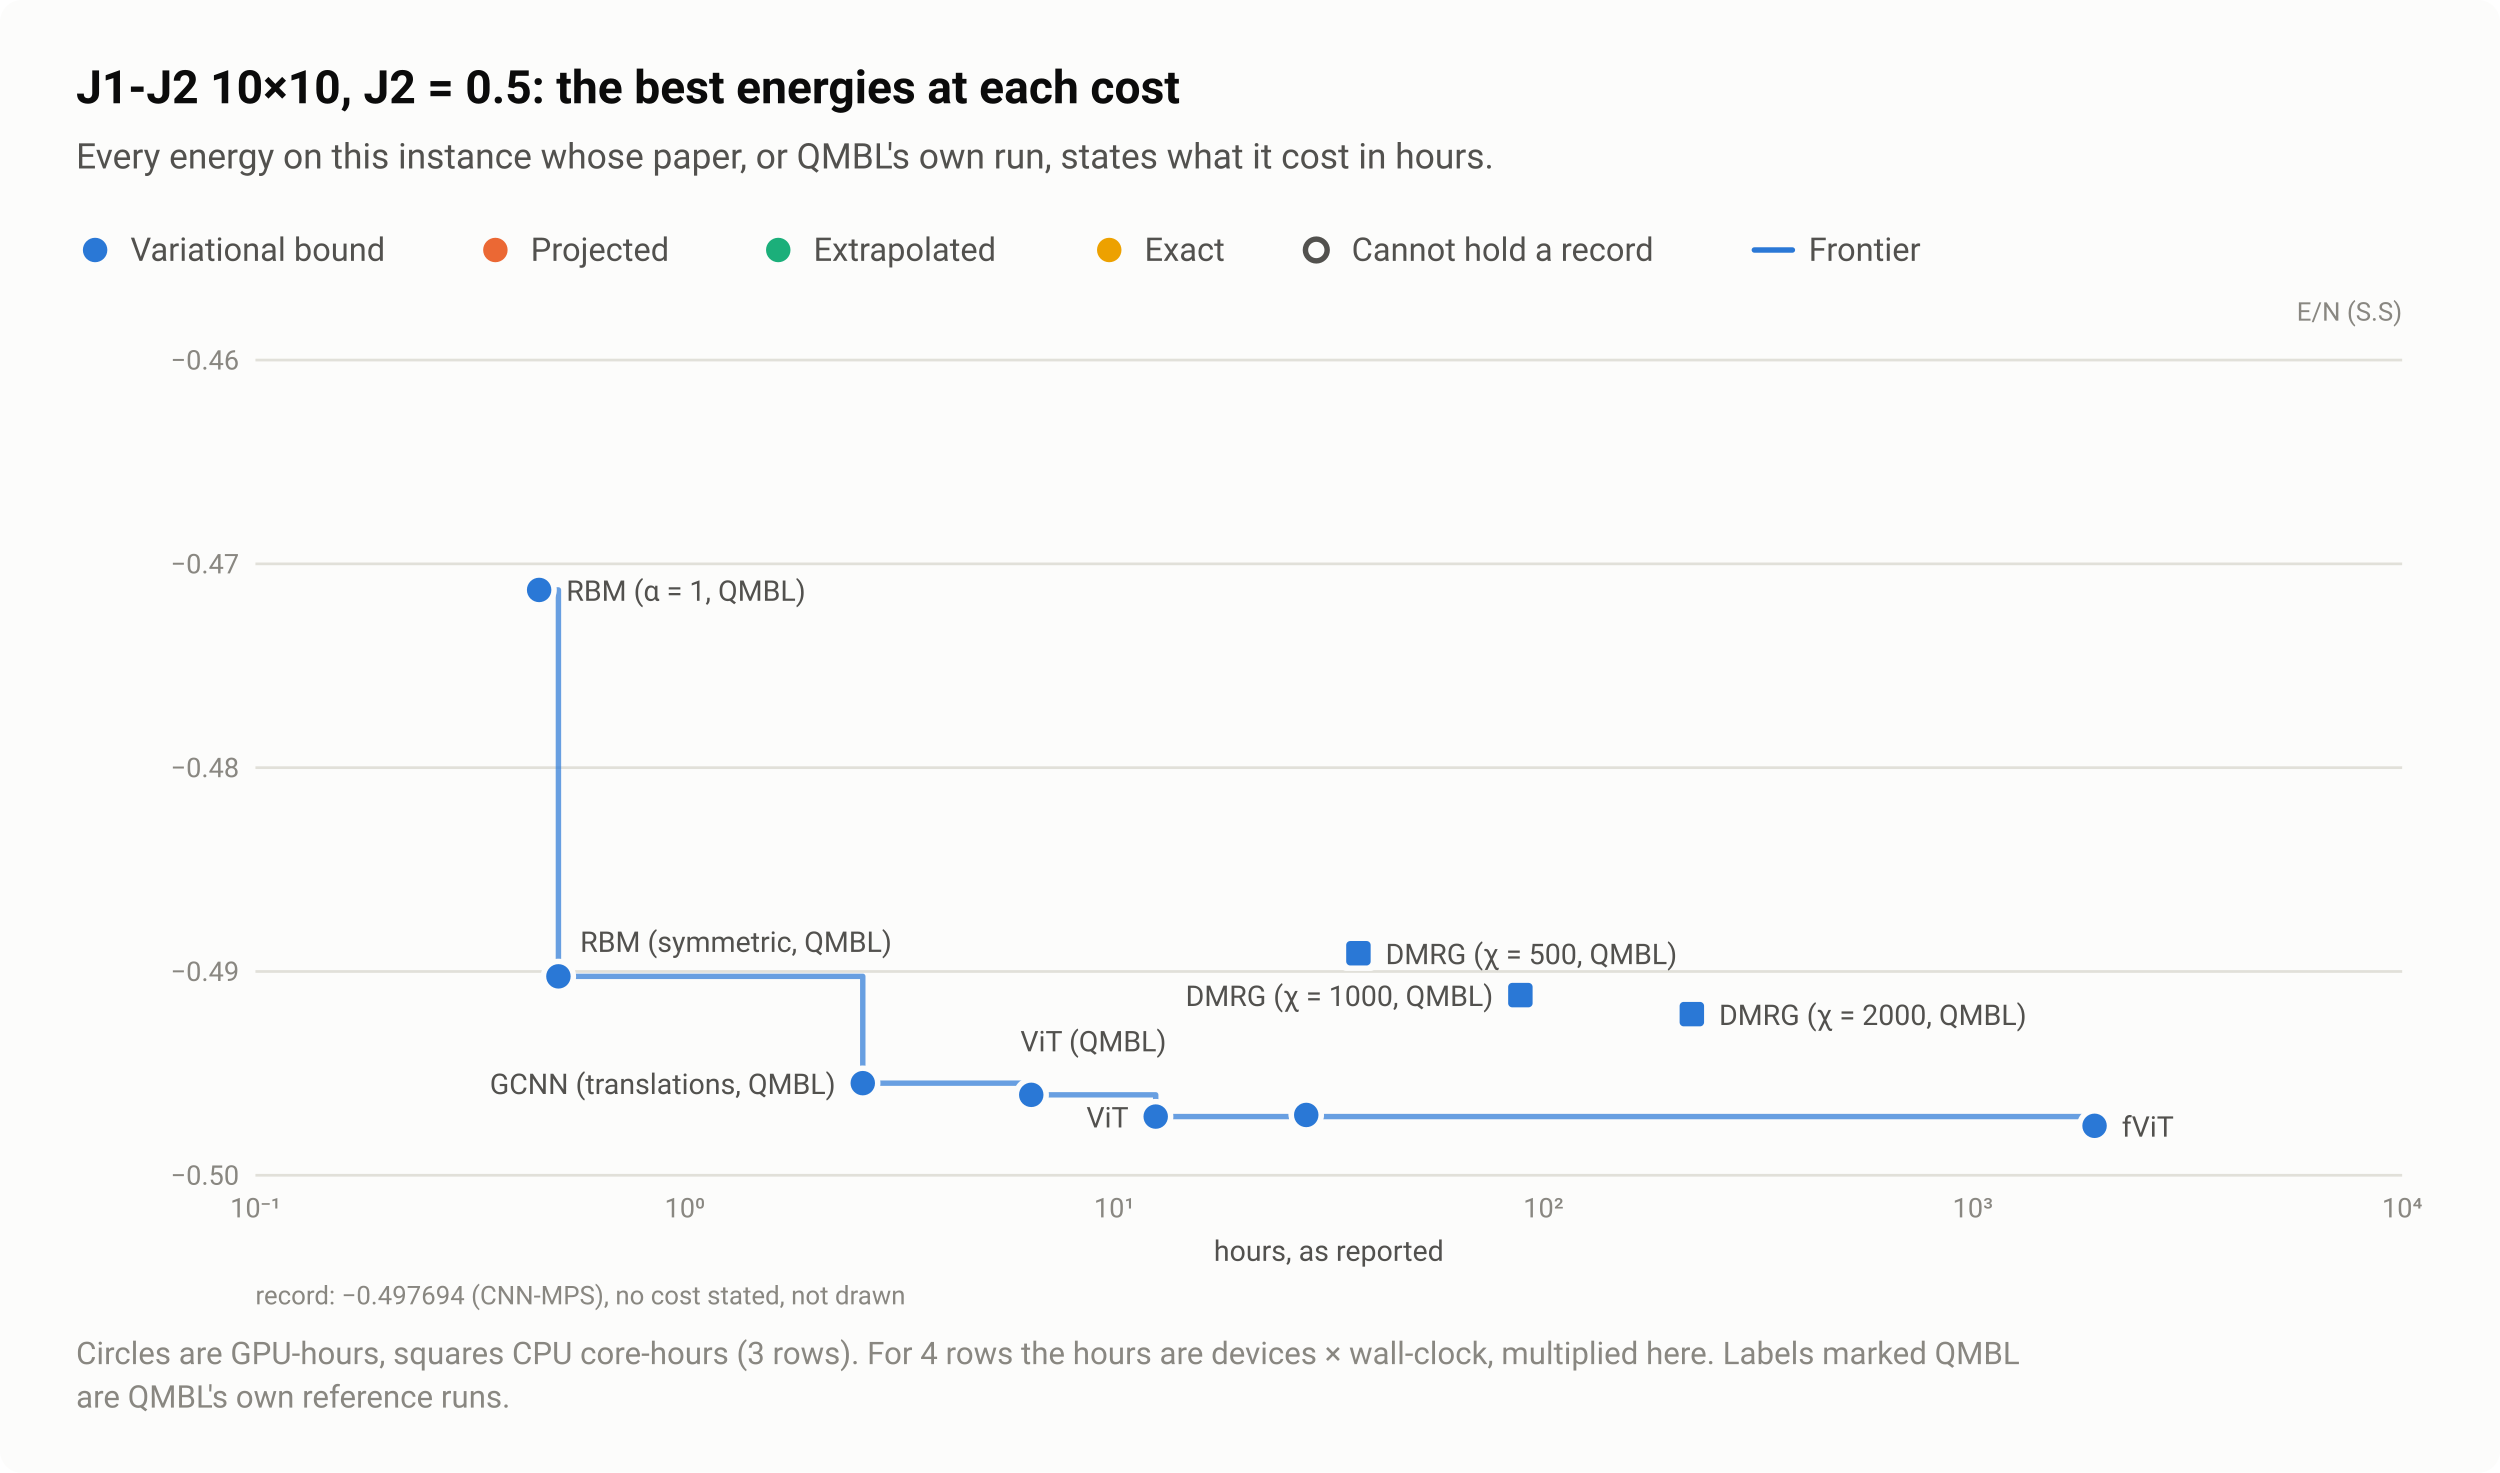
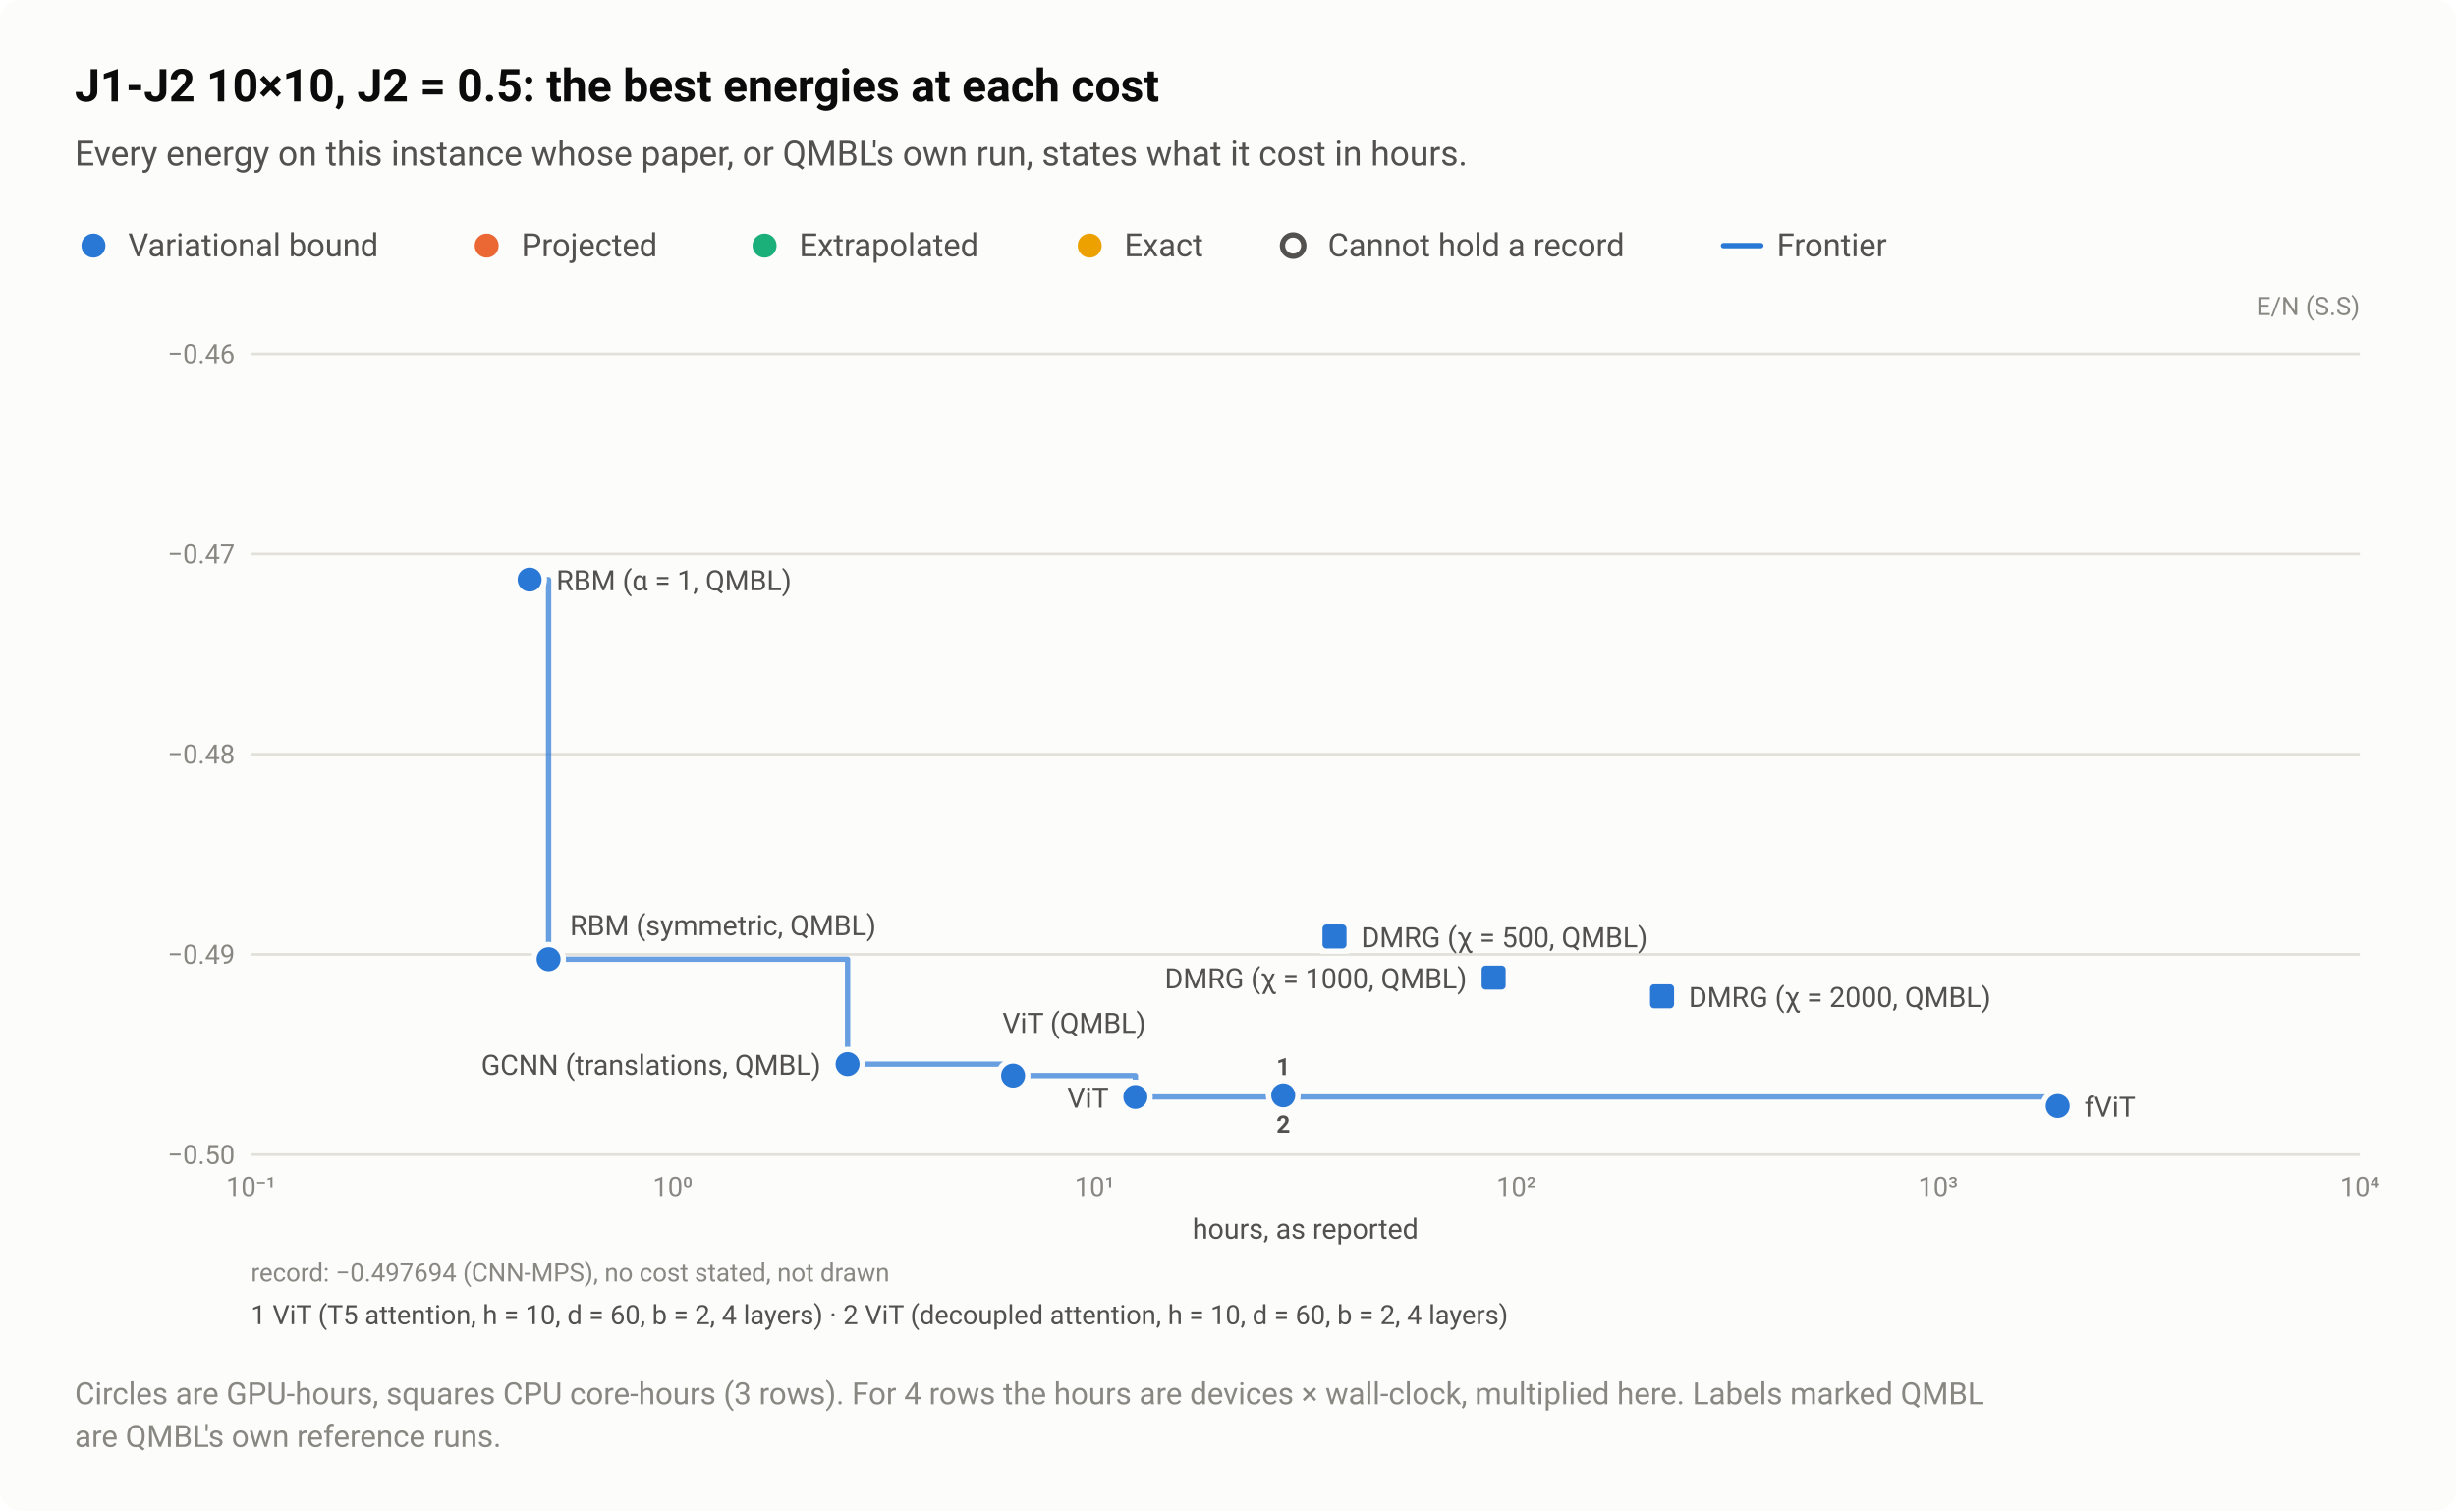
- <svg xmlns="http://www.w3.org/2000/svg" width="920" height="542" viewBox="0 0 920 542" role="img" aria-labelledby="title desc">
+ <svg xmlns="http://www.w3.org/2000/svg" width="920" height="566" viewBox="0 0 920 566" role="img" aria-labelledby="title desc">
  <style>text{font-family:system-ui,-apple-system,"Segoe UI",Roboto,"Helvetica Neue",Arial,sans-serif}</style>
-   <rect width="920" height="542" rx="8" fill="#fcfcfb" />
+   <rect width="920" height="566" rx="8" fill="#fcfcfb" />
  <text x="28" y="38" font-size="17" fill="#0b0b0b" font-weight="600">J1-J2 10×10, J2 = 0.5: the best energies at each cost</text>
  <text x="28" y="62" font-size="13" fill="#52514e">Every energy on this instance whose paper, or QMBL's own run, states what it cost in hours.</text>
  <circle cx="35" cy="92" r="6.5" fill="#fcfcfb" />
  <circle cx="35" cy="92" r="4.5" fill="#2a78d6" />
  <text x="48" y="96" font-size="12" fill="#52514e">Variational bound</text>
  <circle cx="182.3" cy="92" r="6.5" fill="#fcfcfb" />
  <circle cx="182.3" cy="92" r="4.5" fill="#eb6834" />
  <text x="195.3" y="96" font-size="12" fill="#52514e">Projected</text>
  <circle cx="286.4" cy="92" r="6.5" fill="#fcfcfb" />
  <circle cx="286.4" cy="92" r="4.5" fill="#1baf7a" />
  <text x="299.4" y="96" font-size="12" fill="#52514e">Extrapolated</text>
  <circle cx="408.2" cy="92" r="6.5" fill="#fcfcfb" />
  <circle cx="408.2" cy="92" r="4.5" fill="#eda100" />
  <text x="421.2" y="96" font-size="12" fill="#52514e">Exact</text>
  <circle cx="484.4" cy="92" r="6.5" fill="#fcfcfb" />
  <circle cx="484.4" cy="92" r="4" fill="#fcfcfb" stroke="#52514e" stroke-width="2" />
  <text x="497.4" y="96" font-size="12" fill="#52514e">Cannot hold a record</text>
  <path d="M645.6 92H659.6" stroke="#2a78d6" stroke-width="2" stroke-linecap="round" />
  <text x="665.6" y="96" font-size="12" fill="#52514e">Frontier</text>
  <text x="884" y="118" font-size="9.5" fill="#898781" text-anchor="end">E/N (S.S)</text>
  <path d="M94 432.5H884" stroke="#e1e0d9" stroke-width="1" />
  <text x="88" y="436" font-size="10" fill="#898781" text-anchor="end" style="font-variant-numeric:tabular-nums">−0.50</text>
  <path d="M94 357.5H884" stroke="#e1e0d9" stroke-width="1" />
  <text x="88" y="361" font-size="10" fill="#898781" text-anchor="end" style="font-variant-numeric:tabular-nums">−0.49</text>
  <path d="M94 282.5H884" stroke="#e1e0d9" stroke-width="1" />
  <text x="88" y="286" font-size="10" fill="#898781" text-anchor="end" style="font-variant-numeric:tabular-nums">−0.48</text>
  <path d="M94 207.5H884" stroke="#e1e0d9" stroke-width="1" />
  <text x="88" y="211" font-size="10" fill="#898781" text-anchor="end" style="font-variant-numeric:tabular-nums">−0.47</text>
  <path d="M94 132.5H884" stroke="#e1e0d9" stroke-width="1" />
  <text x="88" y="136" font-size="10" fill="#898781" text-anchor="end" style="font-variant-numeric:tabular-nums">−0.46</text>
  <text x="94" y="448" font-size="10" fill="#898781" text-anchor="middle" style="font-variant-numeric:tabular-nums">10⁻¹</text>
  <text x="252" y="448" font-size="10" fill="#898781" text-anchor="middle" style="font-variant-numeric:tabular-nums">10⁰</text>
  <text x="410" y="448" font-size="10" fill="#898781" text-anchor="middle" style="font-variant-numeric:tabular-nums">10¹</text>
  <text x="568" y="448" font-size="10" fill="#898781" text-anchor="middle" style="font-variant-numeric:tabular-nums">10²</text>
  <text x="726" y="448" font-size="10" fill="#898781" text-anchor="middle" style="font-variant-numeric:tabular-nums">10³</text>
  <text x="884" y="448" font-size="10" fill="#898781" text-anchor="middle" style="font-variant-numeric:tabular-nums">10⁴</text>
  <path d="M198.4 217.1H205.5V359.3H317.5V398.6H379.5V402.9H425.3V410.9H770.8V414.3" fill="none" stroke="#2a78d6" stroke-width="2" stroke-linejoin="round" stroke-linecap="round" opacity="0.7" />
  <a class="pt" href="/instances/#r-J1J2_square_100_P_0_5-222e496c">
    <circle cx="770.8" cy="414.3" r="6.5" fill="#fcfcfb" />
    <circle cx="770.8" cy="414.3" r="4.5" fill="#2a78d6" />
  </a>
  <a class="pt" href="/instances/#r-J1J2_square_100_P_0_5-0c62bd86">
    <circle cx="480.7" cy="409.7" r="6.5" fill="#fcfcfb" />
    <circle cx="480.7" cy="409.7" r="4.5" fill="#2a78d6" />
  </a>
  <a class="pt" href="/instances/#r-J1J2_square_100_P_0_5-5bc62a0e">
    <circle cx="480.7" cy="410.3" r="6.5" fill="#fcfcfb" />
    <circle cx="480.7" cy="410.3" r="4.5" fill="#2a78d6" />
  </a>
  <a class="pt" href="/instances/#r-J1J2_square_100_P_0_5-3709d247">
    <circle cx="425.3" cy="410.9" r="6.5" fill="#fcfcfb" />
    <circle cx="425.3" cy="410.9" r="4.5" fill="#2a78d6" />
  </a>
  <a class="pt" href="/instances/#r-J1J2_square_100_P_0_5-a0d6bd32">
    <rect x="493.4" y="344.3" width="13" height="13" rx="2" fill="#fcfcfb" />
    <rect x="495.4" y="346.3" width="9" height="9" rx="1.5" fill="#2a78d6" />
  </a>
  <a class="pt" href="/instances/#r-J1J2_square_100_P_0_5-40ca8799">
    <rect x="553" y="359.7" width="13" height="13" rx="2" fill="#fcfcfb" />
    <rect x="555" y="361.7" width="9" height="9" rx="1.5" fill="#2a78d6" />
  </a>
  <a class="pt" href="/instances/#r-J1J2_square_100_P_0_5-dac27471">
    <rect x="616.1" y="366.7" width="13" height="13" rx="2" fill="#fcfcfb" />
    <rect x="618.1" y="368.7" width="9" height="9" rx="1.5" fill="#2a78d6" />
  </a>
  <a class="pt" href="/instances/#r-J1J2_square_100_P_0_5-9da87ced">
    <circle cx="317.5" cy="398.6" r="6.5" fill="#fcfcfb" />
    <circle cx="317.5" cy="398.6" r="4.5" fill="#2a78d6" />
  </a>
  <a class="pt" href="/instances/#r-J1J2_square_100_P_0_5-11bb7c21">
    <circle cx="198.4" cy="217.1" r="6.5" fill="#fcfcfb" />
    <circle cx="198.4" cy="217.1" r="4.5" fill="#2a78d6" />
  </a>
  <a class="pt" href="/instances/#r-J1J2_square_100_P_0_5-26119544">
    <circle cx="205.5" cy="359.3" r="6.5" fill="#fcfcfb" />
    <circle cx="205.5" cy="359.3" r="4.5" fill="#2a78d6" />
  </a>
  <a class="pt" href="/instances/#r-J1J2_square_100_P_0_5-581a942d">
    <circle cx="379.5" cy="402.9" r="6.5" fill="#fcfcfb" />
    <circle cx="379.5" cy="402.9" r="4.5" fill="#2a78d6" />
  </a>
  <text x="208.4" y="221.1" font-size="10.5" fill="#52514e" text-anchor="start">RBM (α = 1, QMBL)</text>
  <text x="213.5" y="350.3" font-size="10.5" fill="#52514e" text-anchor="start">RBM (symmetric, QMBL)</text>
  <text x="509.9" y="354.8" font-size="10.5" fill="#52514e" text-anchor="start">DMRG (χ = 500, QMBL)</text>
  <text x="549.5" y="370.2" font-size="10.5" fill="#52514e" text-anchor="end">DMRG (χ = 1000, QMBL)</text>
  <text x="632.6" y="377.2" font-size="10.5" fill="#52514e" text-anchor="start">DMRG (χ = 2000, QMBL)</text>
  <text x="375.5" y="386.9" font-size="10.5" fill="#52514e" text-anchor="start">ViT (QMBL)</text>
  <text x="307.5" y="402.6" font-size="10.5" fill="#52514e" text-anchor="end">GCNN (translations, QMBL)</text>
  <text x="415.3" y="414.9" font-size="10.5" fill="#52514e" text-anchor="end">ViT</text>
  <text x="780.8" y="418.3" font-size="10.5" fill="#52514e" text-anchor="start">fViT</text>
+   <text x="480.7" y="402.7" font-size="9" fill="#52514e" font-weight="600" text-anchor="middle">1</text>
+   <text x="480.7" y="424.3" font-size="9" fill="#52514e" font-weight="600" text-anchor="middle">2</text>
  <text x="489" y="464" font-size="10.5" fill="#52514e" text-anchor="middle">hours, as reported</text>
  <text x="94" y="480" font-size="9.5" fill="#898781">record: −0.497694 (CNN-MPS), no cost stated, not drawn</text>
-   <text x="28" y="502" font-size="11.5" fill="#898781">Circles are GPU-hours, squares CPU core-hours (3 rows). For 4 rows the hours are devices × wall-clock, multiplied here. Labels marked QMBL</text>
-   <text x="28" y="518" font-size="11.5" fill="#898781">are QMBL's own reference runs.</text>
+   <text x="94" y="496" font-size="10" fill="#52514e">1 ViT (T5 attention, h = 10, d = 60, b = 2, 4 layers)  ·  2 ViT (decoupled attention, h = 10, d = 60, b = 2, 4 layers)</text>
+   <text x="28" y="526" font-size="11.5" fill="#898781">Circles are GPU-hours, squares CPU core-hours (3 rows). For 4 rows the hours are devices × wall-clock, multiplied here. Labels marked QMBL</text>
+   <text x="28" y="542" font-size="11.5" fill="#898781">are QMBL's own reference runs.</text>
</svg>
